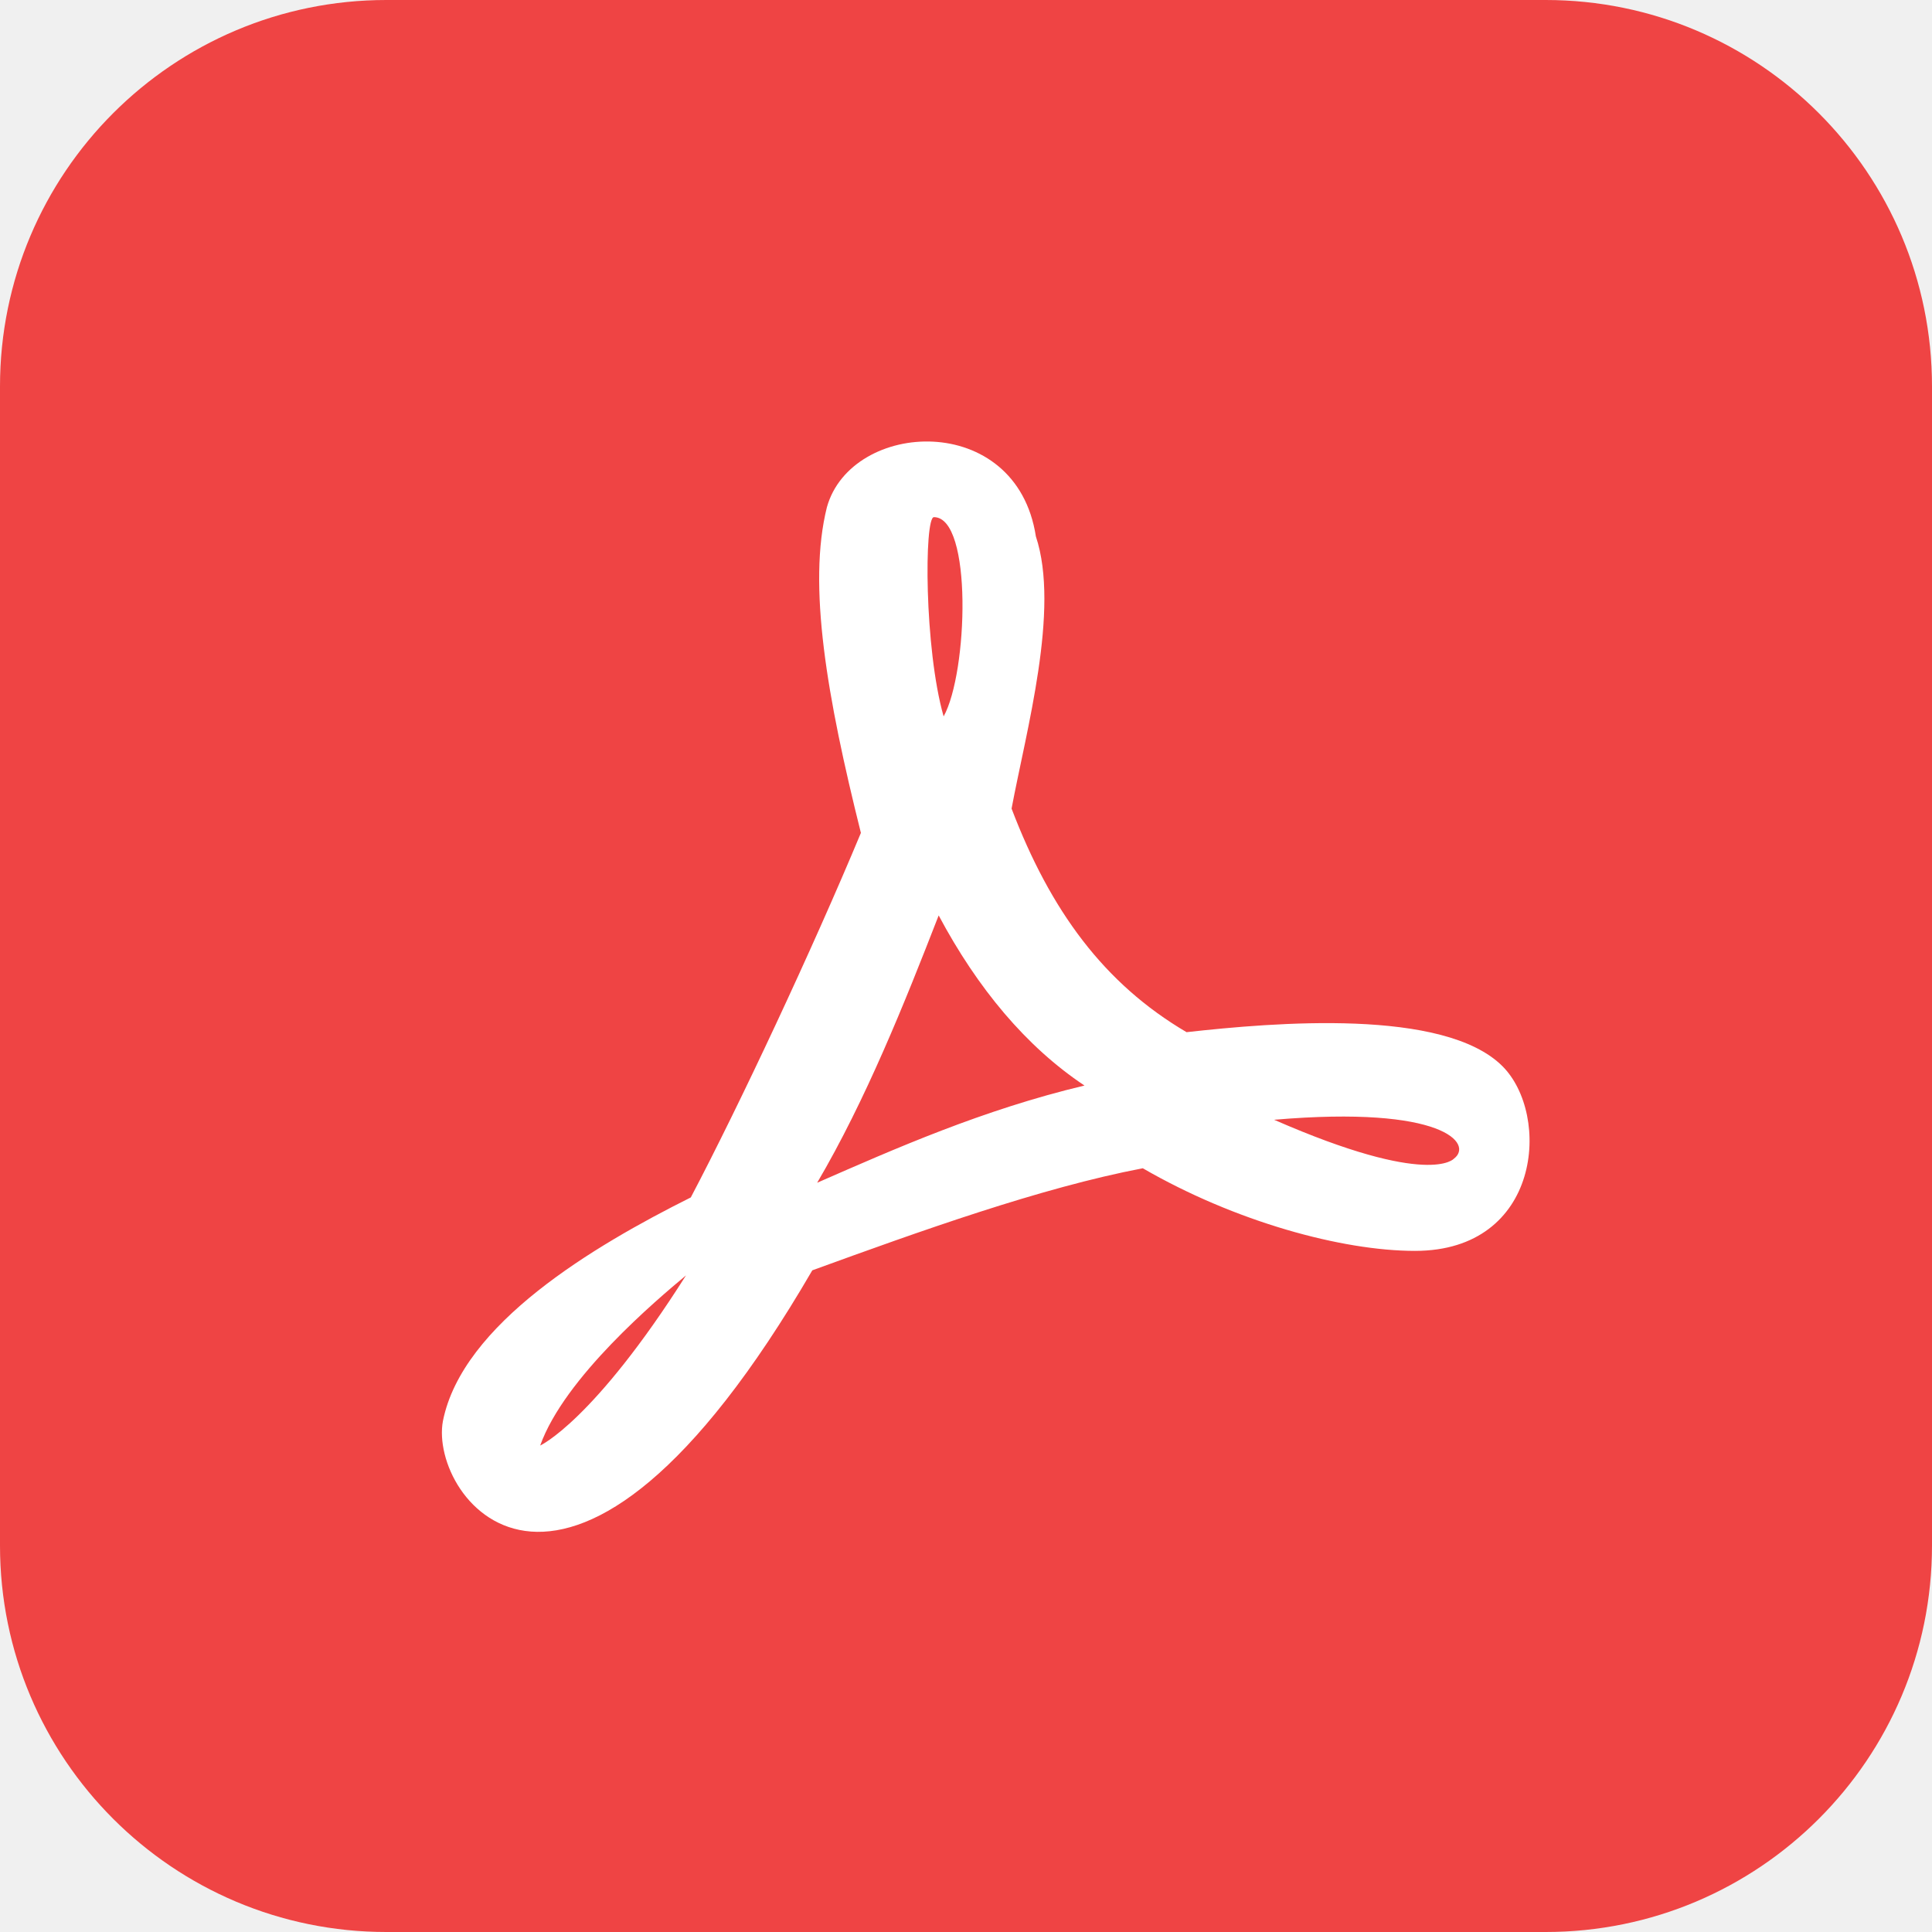
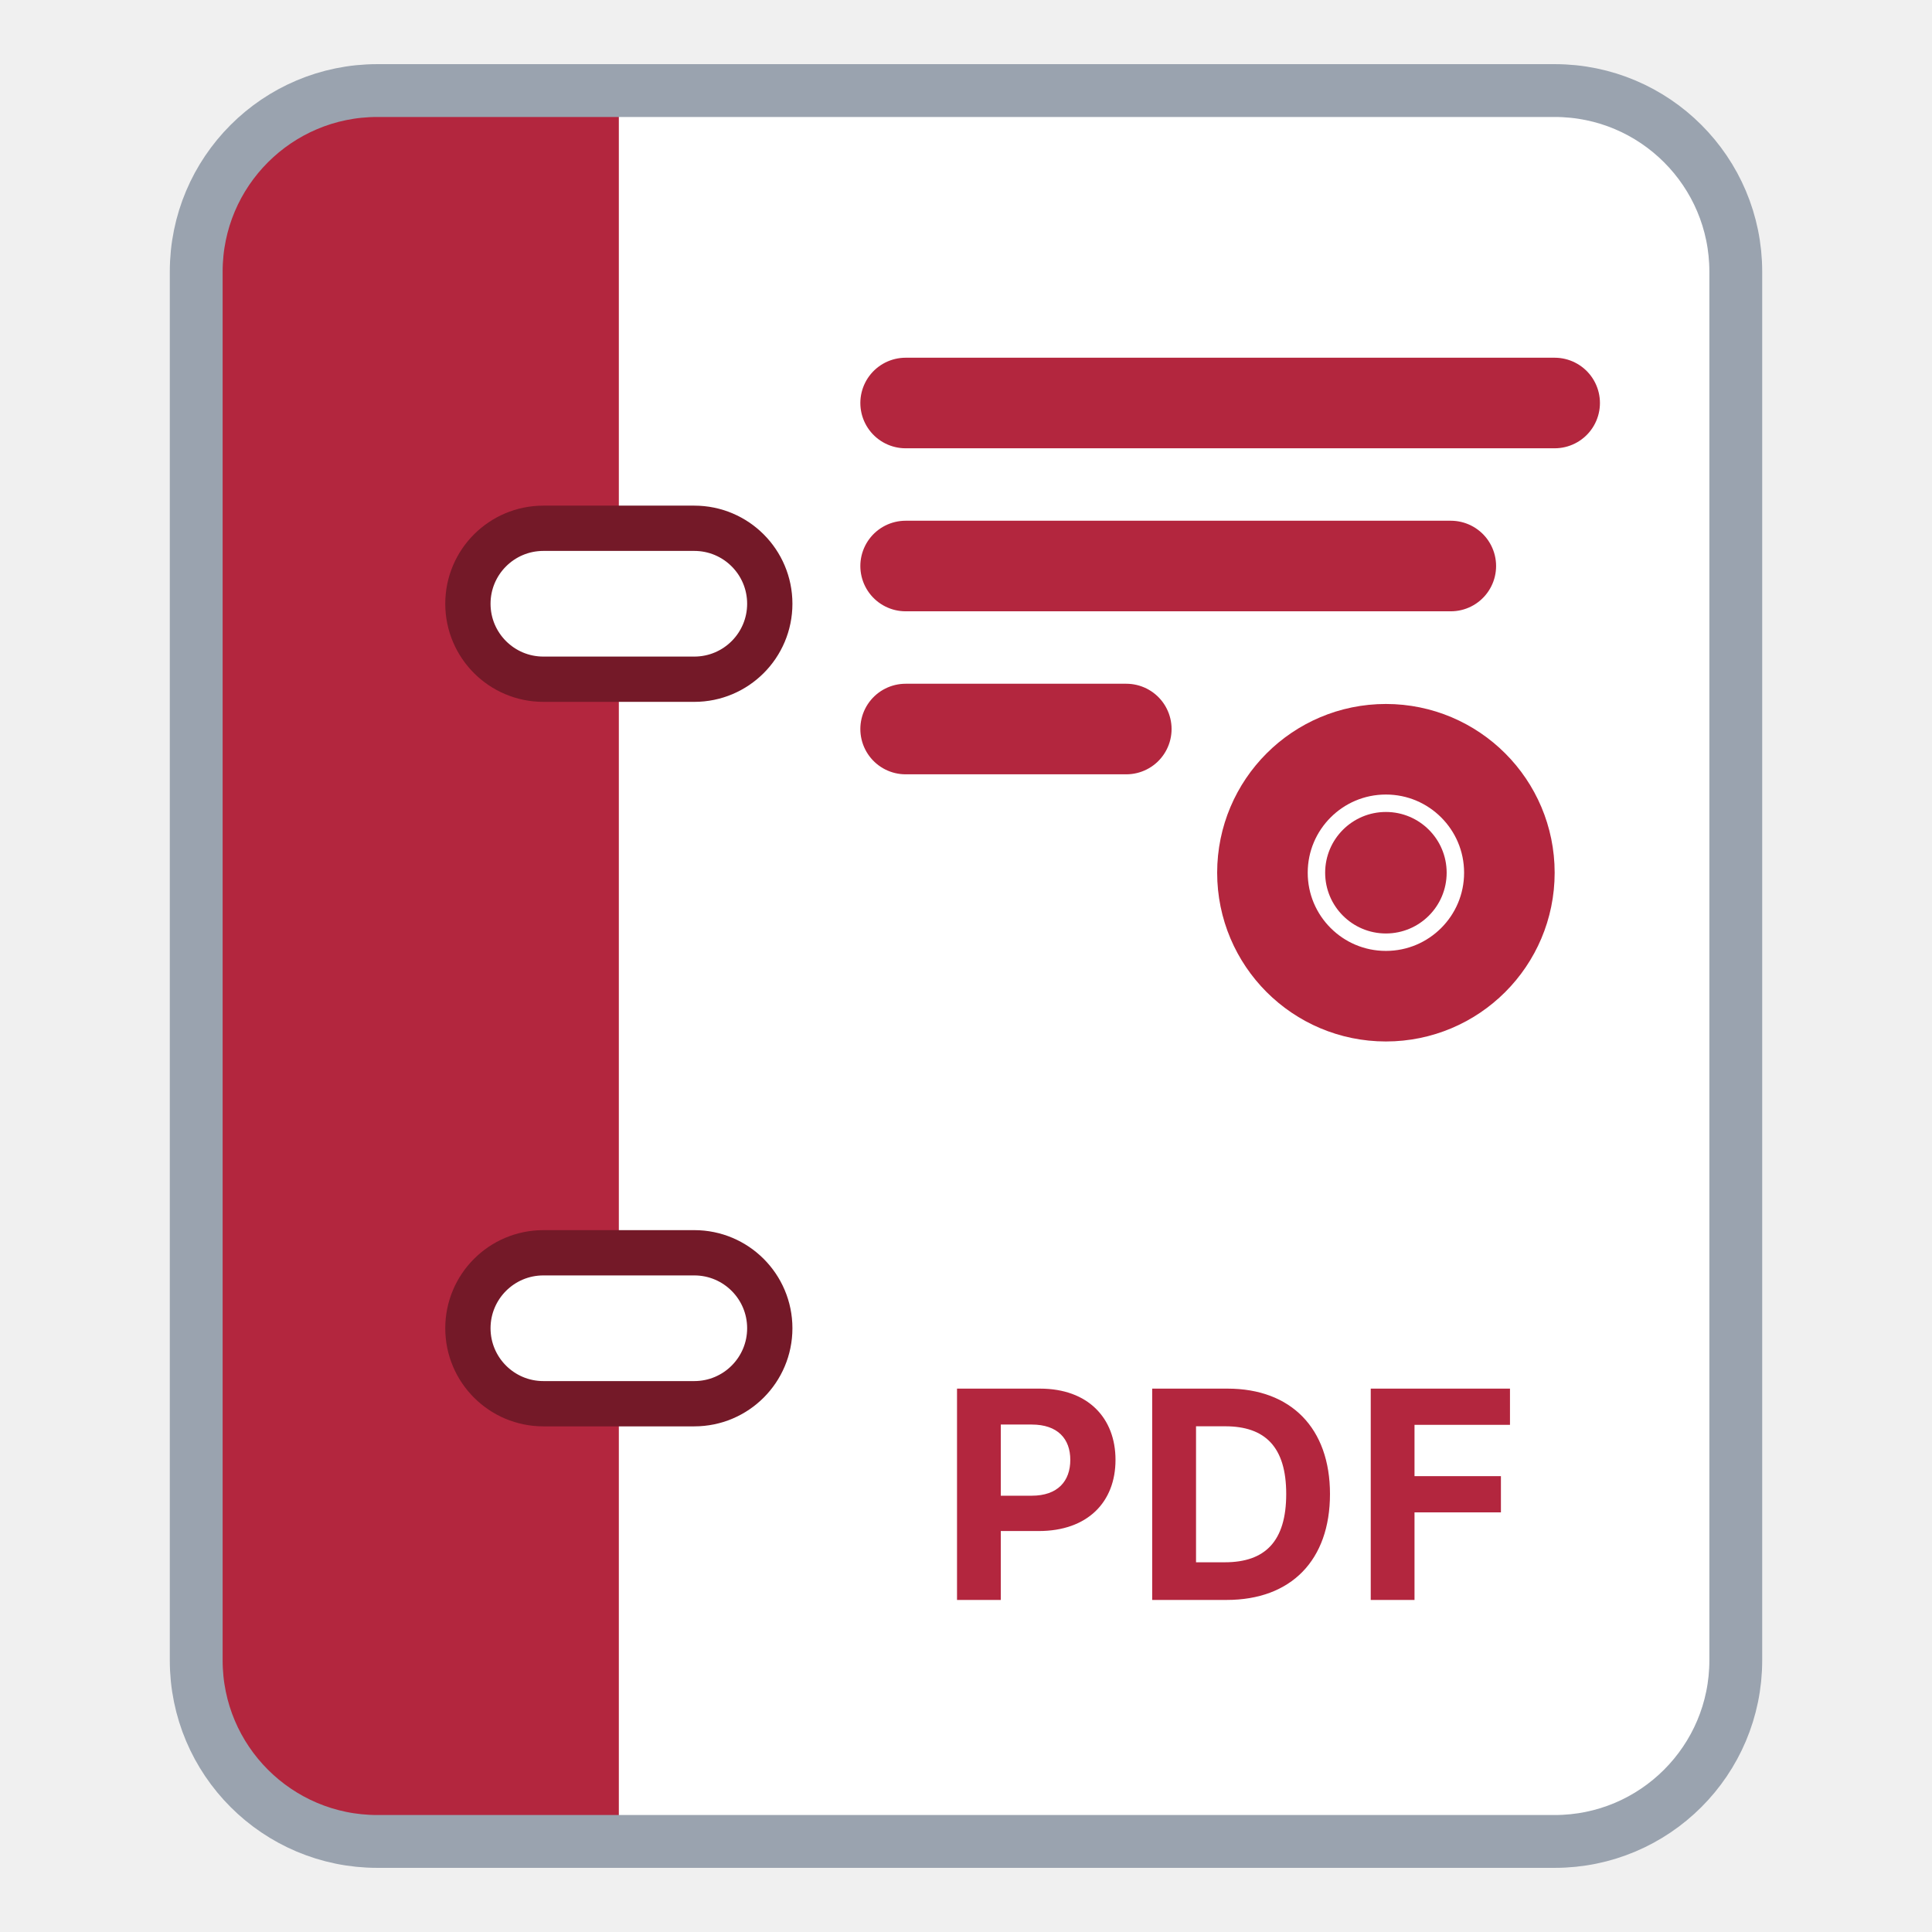
- <svg xmlns="http://www.w3.org/2000/svg" width="240" height="240" viewBox="0 0 240 240" fill="none">
-   <rect width="240" height="240" rx="48" fill="#EF4444" />
-   <path d="M102.719 63.015C105.738 52.148 126.265 50.94 128.68 66.637C131.699 75.694 127.472 90.788 125.661 100.448C130.491 113.127 137.133 122.183 147.397 128.22C158.264 127.013 179.395 125.202 186.641 132.447C192.678 138.485 191.471 155.389 175.774 155.389C166.717 155.389 153.434 151.767 141.963 145.126C129.284 147.541 114.19 152.974 100.907 157.804C70.72 209.727 53.21 186.181 55.022 176.521C57.437 164.446 73.739 154.786 85.814 148.749C91.851 137.277 100.907 117.957 106.944 103.466C102.718 86.562 100.304 72.675 102.719 63.015ZM85.215 158.437C81.592 161.456 70.121 171.117 67.103 179.569C67.103 179.569 73.744 176.55 85.215 158.437ZM116.605 113.718C112.378 124.586 107.548 136.662 101.511 146.925C111.171 142.699 122.039 137.869 134.718 134.85C127.473 130.02 121.435 122.775 116.605 113.718ZM180.613 143.932C183.028 142.121 179.406 137.291 158.275 139.102C177.595 147.555 180.613 143.932 180.613 143.932ZM116.013 64.242C114.805 64.244 114.806 80.544 117.221 88.996C120.239 83.562 120.843 64.242 116.013 64.242Z" fill="white" />
+ <svg xmlns="http://www.w3.org/2000/svg" width="256" height="256" viewBox="0 0 256 256" fill="none">
+   <style>.s,.m{display:none}@media (max-width:23.98px){.l{display:none}.s{display:inline}}@media (min-width:23.99px) and (max-width:39.98px){.l{display:none}.m{display:inline}}</style>
+   <g class="l">
+     <path d="M50 12H206A24 24 0 0 1 230 36V220A24 24 0 0 1 206 244H50A24 24 0 0 1 26 220V36A24 24 0 0 1 50 12Z" fill="#FFFFFF" />
+     <path d="M120 53.4L206 53.4" stroke="#B3263E" stroke-width="12" stroke-linecap="round" />
+     <path d="M120 75L192.24 75" stroke="#B3263E" stroke-width="12" stroke-linecap="round" />
+     <path d="M120 96.6L149.24 96.6" stroke="#B3263E" stroke-width="12" stroke-linecap="round" />
+     <circle cx="183.64" cy="115.64" r="16.36" stroke="#B3263E" stroke-width="12" />
+     <circle cx="183.64" cy="115.64" r="8.05" fill="#B3263E" />
+     <path d="M126.81 212L132.61 212L132.61 202.87L137.64 202.87C144.10 202.87 147.81 199.04 147.81 193.44C147.81 187.91 144.18 184 137.80 184L126.81 184M132.61 198.19L132.61 188.76L136.71 188.76C140.15 188.76 141.82 190.65 141.82 193.44C141.82 196.26 140.15 198.19 136.71 198.19M162.54 212C171.08 212 176.23 206.74 176.23 197.96C176.23 189.26 171.08 184 162.65 184L152.67 184L152.67 212M158.48 207.01L158.48 188.99L162.34 188.99C167.64 188.99 170.43 191.73 170.43 197.96C170.43 204.23 167.64 207.01 162.30 207.01M181.63 212L187.43 212L187.43 200.40L198.88 200.40L198.88 195.60L187.43 195.60L187.43 188.80L200.08 188.80L200.08 184L181.63 184" fill="#B3263E" />
+     <path d="M50 12H82V244H50A24 24 0 0 1 26 220V36A24 24 0 0 1 50 12Z" fill="#B3263E" />
+     <path d="M50 12H206A24 24 0 0 1 230 36V220A24 24 0 0 1 206 244H50A24 24 0 0 1 26 220V36A24 24 0 0 1 50 12Z" stroke="#9AA3AF" stroke-width="7" stroke-linejoin="round" />
+     <rect x="62" y="70" width="40" height="20" rx="10" fill="#FFFFFF" stroke="#741928" stroke-width="6" />
+     <rect x="62" y="166" width="40" height="20" rx="10" fill="#FFFFFF" stroke="#741928" stroke-width="6" />
+   </g>
+   <g class="m">
+     <path d="M50 12H206A24 24 0 0 1 230 36V220A24 24 0 0 1 206 244H50A24 24 0 0 1 26 220V36A24 24 0 0 1 50 12Z" fill="#FFFFFF" />
+     <path d="M116 68.16L208 68.16" stroke="#B3263E" stroke-width="18" stroke-linecap="round" />
+     <path d="M116 100.8L193.28 100.8" stroke="#B3263E" stroke-width="18" stroke-linecap="round" />
+     <path d="M116 133.44L147.28 133.44" stroke="#B3263E" stroke-width="18" stroke-linecap="round" />
+     <circle cx="184.08" cy="172.08" r="14.92" stroke="#B3263E" stroke-width="18" />
+     <circle cx="184.08" cy="172.08" r="8.61" fill="#B3263E" />
+     <path d="M50 12H82V244H50A24 24 0 0 1 26 220V36A24 24 0 0 1 50 12Z" fill="#B3263E" />
+     <path d="M50 12H206A24 24 0 0 1 230 36V220A24 24 0 0 1 206 244H50A24 24 0 0 1 26 220V36A24 24 0 0 1 50 12Z" stroke="#9AA3AF" stroke-width="10" stroke-linejoin="round" />
+     <rect x="62" y="62" width="40" height="20" rx="10" fill="#FFFFFF" stroke="#741928" stroke-width="8" />
+     <rect x="62" y="174" width="40" height="20" rx="10" fill="#FFFFFF" stroke="#741928" stroke-width="8" />
+   </g>
+   <g class="s">
+     <path d="M52 8H204A28 28 0 0 1 232 36V220A28 28 0 0 1 204 248H52A28 28 0 0 1 24 220V36A28 28 0 0 1 52 8Z" fill="#FFFFFF" />
+     <path d="M120 70.4L212 70.4" stroke="#B3263E" stroke-width="22" stroke-linecap="round" />
+     <path d="M120 116.48L156.8 116.48" stroke="#B3263E" stroke-width="22" stroke-linecap="round" />
+     <circle cx="182.56" cy="170.56" r="18.44" stroke="#B3263E" stroke-width="22" />
+     <circle cx="182.56" cy="170.56" r="10.6" fill="#B3263E" />
+     <path d="M52 8H96V248H52A28 28 0 0 1 24 220V36A28 28 0 0 1 52 8Z" fill="#B3263E" />
+     <path d="M52 8H204A28 28 0 0 1 232 36V220A28 28 0 0 1 204 248H52A28 28 0 0 1 24 220V36A28 28 0 0 1 52 8Z" stroke="#9AA3AF" stroke-width="16" stroke-linejoin="round" />
+   </g>
</svg>
